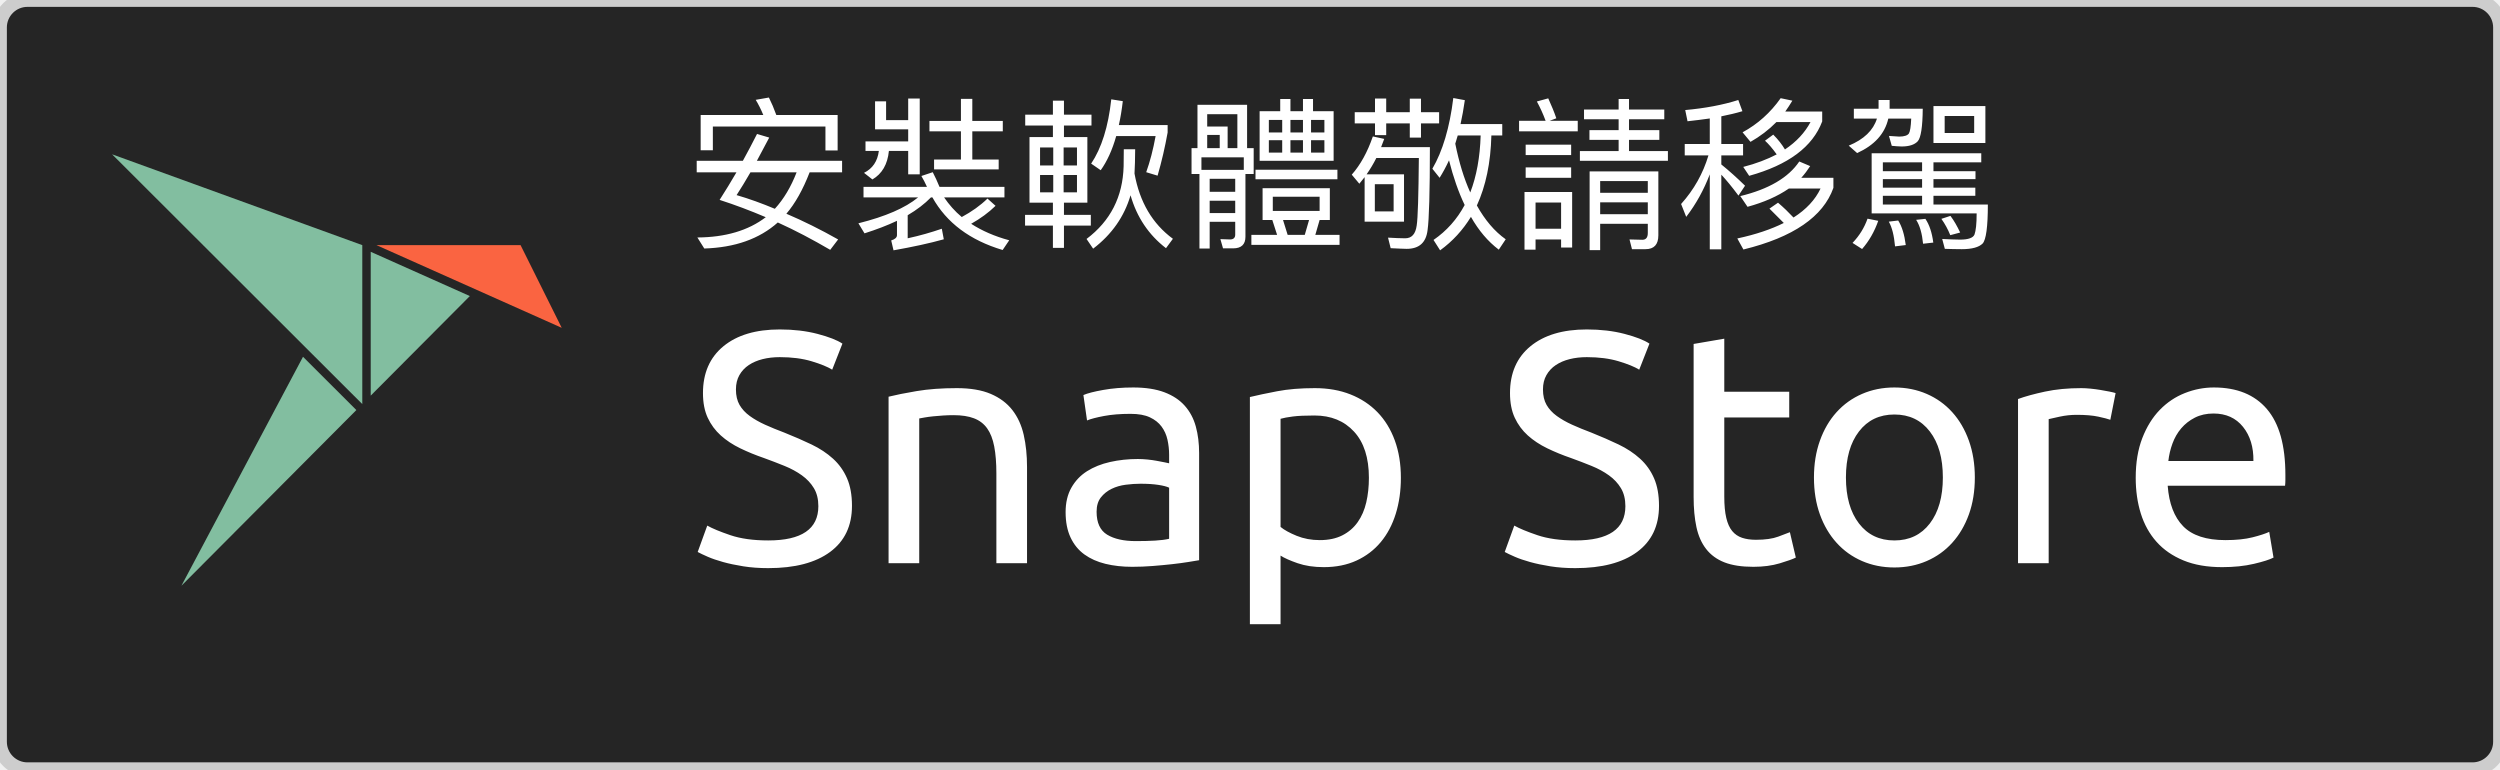
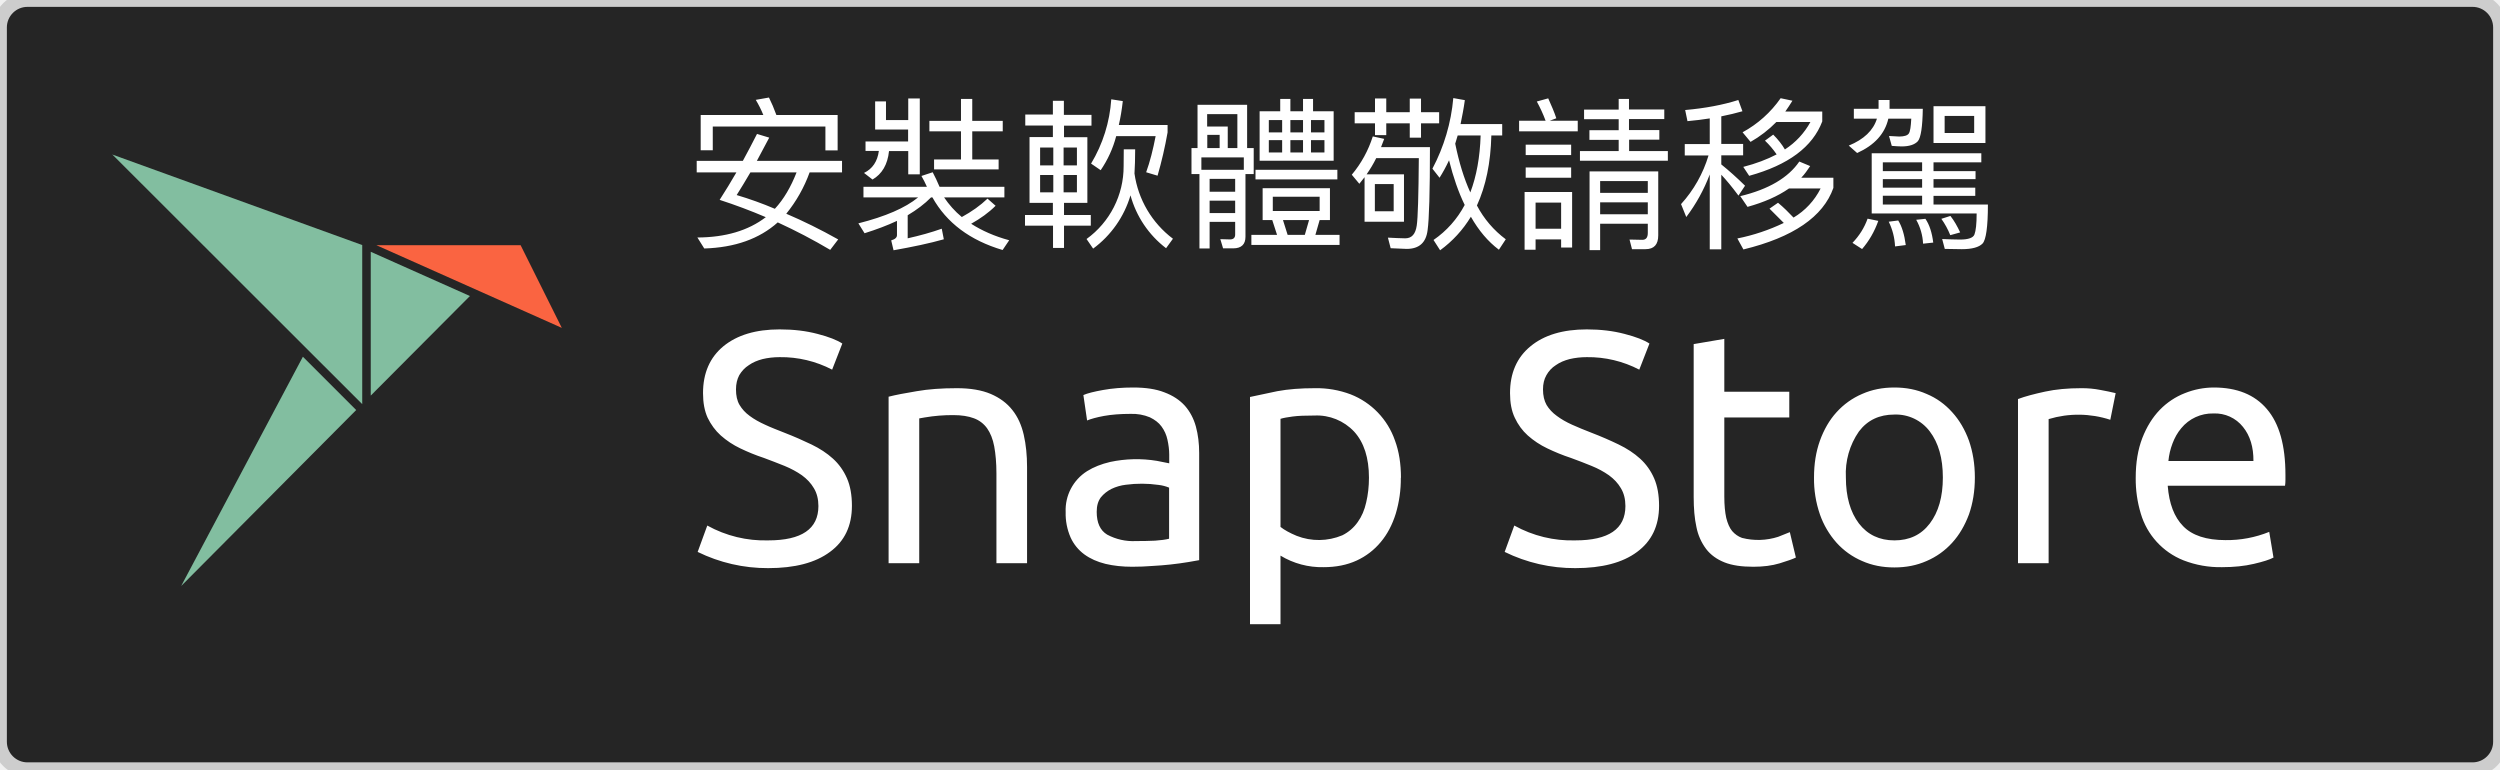
- <svg xmlns="http://www.w3.org/2000/svg" width="182px" height="56px" viewBox="0 0 182 56" version="1.1">
-   <g id="[TW]-snap-store-black-uneditable" stroke="none" stroke-width="1" fill="none" fill-rule="evenodd">
-     <rect id="Rectangle-path" stroke="#CDCDCD" fill="#252525" x="0" y="0" width="182" height="56" rx="2" />
-     <g id="logo" transform="translate(8, 11)" fill-rule="nonzero">
-       <path d="M18.988,17.802 L18.988,7.331 L26.205,10.553 L18.988,17.802 Z M5.208,31.641 L14.059,14.974 L17.942,18.852 L5.208,31.641 Z M0.16,0.233 L18.375,6.846 L18.375,18.417 L0.16,0.233 Z" id="body" fill="#82BEA0" />
-       <polygon id="head" fill="#FA6441" points="29.897 6.845 19.406 6.845 32.894 12.866" />
+ <svg xmlns="http://www.w3.org/2000/svg" width="182" height="56">
+   <g fill="none" fill-rule="evenodd">
+     <rect stroke="#CDCDCD" fill="#252525" width="182" height="56" rx="2" />
+     <g fill-rule="nonzero">
+       <path d="M26.99 28.8V18.33l7.22 3.22-7.22 7.25zM13.2 42.64l8.85-16.67 3.88 3.88-12.73 12.8zm-5.05-31.4l18.22 6.6v11.58L8.16 11.23z" fill="#82BEA0" />
+       <path fill="#FA6441" d="M37.9 17.85H27.4l13.5 6.02z" />
    </g>
-     <path d="M60.98,8.372 L60.98,10.952 L60.092,10.952 L60.092,9.212 L51.896,9.212 L51.896,10.94 L51.008,10.94 L51.008,8.372 L55.568,8.372 C55.4,7.964 55.22,7.604 55.016,7.268 L55.976,7.1 C56.168,7.484 56.348,7.904 56.516,8.372 L60.98,8.372 Z M50.72,11.708 L54.08,11.708 C54.44,11.048 54.788,10.4 55.112,9.752 L56,10.016 C55.688,10.616 55.388,11.18 55.1,11.708 L61.304,11.708 L61.304,12.548 L58.94,12.548 C58.448,13.82 57.884,14.816 57.248,15.56 C58.484,16.088 59.744,16.712 61.016,17.432 L60.44,18.188 C59.168,17.444 57.896,16.772 56.624,16.196 C55.28,17.396 53.504,18.02 51.272,18.092 L50.768,17.288 C52.808,17.276 54.476,16.784 55.748,15.812 C54.62,15.332 53.504,14.912 52.388,14.552 C52.82,13.88 53.228,13.208 53.612,12.548 L50.72,12.548 L50.72,11.708 Z M54.632,12.548 C54.272,13.172 53.936,13.724 53.624,14.204 C54.536,14.468 55.46,14.804 56.408,15.2 C57.056,14.492 57.584,13.604 57.992,12.548 L54.632,12.548 Z M62.864,13.604 L67.484,13.604 C67.352,13.316 67.22,13.052 67.076,12.812 L67.904,12.536 C68.072,12.86 68.24,13.22 68.396,13.604 L73.124,13.604 L73.124,14.372 L68.732,14.372 C69.092,14.9 69.512,15.38 70.016,15.8 C70.748,15.404 71.372,14.96 71.888,14.456 L72.476,14.984 C71.972,15.476 71.384,15.908 70.7,16.292 C71.48,16.796 72.404,17.204 73.472,17.492 L72.992,18.2 C70.616,17.492 68.912,16.22 67.88,14.372 L67.772,14.372 C67.316,14.84 66.752,15.272 66.08,15.668 L66.08,17.348 C66.968,17.156 67.796,16.916 68.564,16.652 L68.708,17.42 C67.688,17.708 66.464,17.972 65.048,18.224 L64.88,17.504 C65.156,17.42 65.3,17.288 65.3,17.12 L65.3,16.076 C64.592,16.412 63.8,16.712 62.936,16.988 L62.492,16.256 C64.46,15.764 65.9,15.14 66.836,14.372 L62.864,14.372 L62.864,13.604 Z M63.704,7.376 L64.508,7.376 L64.508,8.744 L66.116,8.744 L66.116,7.172 L66.956,7.172 L66.956,12.692 L66.116,12.692 L66.116,10.988 L64.712,10.988 C64.616,11.972 64.208,12.656 63.512,13.064 L62.9,12.584 C63.524,12.272 63.884,11.744 63.98,10.988 L63.008,10.988 L63.008,10.292 L66.116,10.292 L66.116,9.416 L63.704,9.416 L63.704,7.376 Z M67.664,8.804 L69.956,8.804 L69.956,7.196 L70.784,7.196 L70.784,8.804 L73.004,8.804 L73.004,9.56 L70.784,9.56 L70.784,11.612 L72.704,11.612 L72.704,12.332 L68,12.332 L68,11.612 L69.956,11.612 L69.956,9.56 L67.664,9.56 L67.664,8.804 Z M74.948,9.98 L76.652,9.98 L76.652,9.14 L74.636,9.14 L74.636,8.348 L76.652,8.348 L76.652,7.328 L77.456,7.328 L77.456,8.348 L79.46,8.348 L79.46,9.14 L77.456,9.14 L77.456,9.98 L79.16,9.98 L79.16,14.756 L77.456,14.756 L77.456,15.644 L79.412,15.644 L79.412,16.424 L77.456,16.424 L77.456,18.044 L76.652,18.044 L76.652,16.424 L74.624,16.424 L74.624,15.644 L76.652,15.644 L76.652,14.756 L74.948,14.756 L74.948,9.98 Z M78.404,14 L78.404,12.74 L77.432,12.74 L77.432,14 L78.404,14 Z M76.676,14 L76.676,12.74 L75.716,12.74 L75.716,14 L76.676,14 Z M75.716,12.044 L76.676,12.044 L76.676,10.736 L75.716,10.736 L75.716,12.044 Z M77.432,10.736 L77.432,12.044 L78.404,12.044 L78.404,10.736 L77.432,10.736 Z M81.26,9.908 C80.972,10.928 80.588,11.756 80.132,12.392 L79.436,11.912 C80.192,10.784 80.684,9.224 80.9,7.232 L81.74,7.364 C81.668,7.988 81.572,8.576 81.452,9.104 L85.004,9.104 L85.004,9.644 C84.812,10.712 84.572,11.756 84.272,12.788 L83.444,12.536 C83.72,11.768 83.948,10.892 84.128,9.908 L81.26,9.908 Z M82.64,10.868 C82.64,11.564 82.616,12.152 82.592,12.632 C82.964,14.708 83.9,16.292 85.388,17.384 L84.884,18.068 C83.624,17.096 82.76,15.812 82.304,14.216 C81.848,15.764 80.948,17.06 79.58,18.104 L79.1,17.396 C80.84,16.088 81.74,14.324 81.8,12.104 C81.8,11.576 81.812,11.168 81.812,10.868 L82.64,10.868 Z M91.7,8.096 L93.2,8.096 L93.2,7.208 L93.944,7.208 L93.944,8.096 L94.856,8.096 L94.856,7.208 L95.588,7.208 L95.588,8.096 L97.088,8.096 L97.088,11.708 L91.7,11.708 L91.7,8.096 Z M96.416,11.108 L96.416,10.208 L95.444,10.208 L95.444,11.108 L96.416,11.108 Z M94.856,11.108 L94.856,10.208 L93.944,10.208 L93.944,11.108 L94.856,11.108 Z M93.344,11.108 L93.344,10.208 L92.372,10.208 L92.372,11.108 L93.344,11.108 Z M92.372,9.644 L93.344,9.644 L93.344,8.732 L92.372,8.732 L92.372,9.644 Z M93.944,8.732 L93.944,9.644 L94.856,9.644 L94.856,8.732 L93.944,8.732 Z M95.444,8.732 L95.444,9.644 L96.416,9.644 L96.416,8.732 L95.444,8.732 Z M91.4,12.356 L97.364,12.356 L97.364,13.052 L91.4,13.052 L91.4,12.356 Z M91.916,13.7 L96.812,13.7 L96.812,16.016 L96.068,16.016 L95.756,17.096 L97.52,17.096 L97.52,17.828 L91.1,17.828 L91.1,17.096 L92.972,17.096 L92.624,16.016 L91.916,16.016 L91.916,13.7 Z M93.74,17.096 L94.988,17.096 L95.3,16.016 L93.404,16.016 L93.74,17.096 Z M96.068,15.356 L96.068,14.324 L92.66,14.324 L92.66,15.356 L96.068,15.356 Z M90.788,7.628 L90.788,10.784 L91.268,10.784 L91.268,12.668 L90.668,12.668 L90.668,17.24 C90.668,17.792 90.368,18.08 89.78,18.08 L89.036,18.08 L88.844,17.408 L89.552,17.432 C89.792,17.432 89.924,17.312 89.924,17.084 L89.924,16.148 L88.064,16.148 L88.064,18.092 L87.32,18.092 L87.32,12.668 L86.744,12.668 L86.744,10.784 L87.176,10.784 L87.176,7.628 L90.788,7.628 Z M87.884,10.784 L88.796,10.784 L88.796,9.824 L87.884,9.824 L87.884,10.784 Z M89.372,10.784 L90.08,10.784 L90.08,8.312 L87.884,8.312 L87.884,9.212 L89.372,9.212 L89.372,10.784 Z M90.548,12.368 L90.548,11.456 L87.464,11.456 L87.464,12.368 L90.548,12.368 Z M88.064,15.512 L89.924,15.512 L89.924,14.612 L88.064,14.612 L88.064,15.512 Z M88.064,13.964 L89.924,13.964 L89.924,13.016 L88.064,13.016 L88.064,13.964 Z M100.1,7.172 L100.916,7.172 L100.916,8.168 L102.632,8.168 L102.632,7.184 L103.448,7.184 L103.448,8.168 L104.768,8.168 L104.768,8.984 L103.448,8.984 L103.448,10.016 L102.632,10.016 L102.632,8.984 L100.916,8.984 L100.916,9.836 L100.1,9.836 L100.1,8.984 L98.624,8.984 L98.624,8.168 L100.1,8.168 L100.1,7.172 Z M99.344,12.896 C99.212,13.064 99.08,13.232 98.96,13.376 L98.408,12.716 C99.032,12.008 99.548,11.084 99.944,9.932 L100.772,10.112 C100.7,10.316 100.616,10.52 100.544,10.712 L104.096,10.712 C104.096,13.976 104.036,15.98 103.928,16.748 C103.82,17.66 103.316,18.116 102.404,18.116 C102.176,18.116 101.792,18.092 101.24,18.068 L101.048,17.3 C101.528,17.324 101.936,17.348 102.296,17.348 C102.776,17.348 103.052,17.036 103.136,16.412 C103.22,15.884 103.268,14.24 103.292,11.504 L100.196,11.504 C99.98,11.936 99.74,12.332 99.488,12.692 L102.212,12.692 L102.212,16.136 L99.344,16.136 L99.344,12.896 Z M101.456,15.392 L101.456,13.412 L100.088,13.412 L100.088,15.392 L101.456,15.392 Z M105.8,7.136 L106.64,7.292 C106.556,7.904 106.448,8.48 106.328,9.032 L109.364,9.032 L109.364,9.86 L108.572,9.86 C108.524,11.852 108.164,13.544 107.516,14.96 C108.104,16.016 108.8,16.844 109.616,17.42 L109.112,18.176 C108.32,17.576 107.648,16.784 107.084,15.788 C106.496,16.748 105.752,17.564 104.84,18.224 L104.36,17.468 C105.32,16.808 106.076,15.956 106.628,14.924 C106.172,13.976 105.8,12.896 105.488,11.672 C105.272,12.14 105.044,12.56 104.804,12.944 L104.276,12.284 C105.02,11.012 105.536,9.296 105.8,7.136 Z M107.792,9.86 L106.124,9.86 C106.064,10.064 106.004,10.268 105.944,10.46 C106.22,11.828 106.58,13.004 107.036,14.012 C107.492,12.824 107.744,11.444 107.792,9.86 Z M111.788,17.432 L111.788,18.176 L110.984,18.176 L110.984,13.976 L114.452,13.976 L114.452,18.02 L113.648,18.02 L113.648,17.432 L111.788,17.432 Z M113.648,16.652 L113.648,14.744 L111.788,14.744 L111.788,16.652 L113.648,16.652 Z M110.588,8.792 L112.52,8.792 C112.34,8.3 112.124,7.832 111.884,7.388 L112.712,7.16 C112.952,7.688 113.156,8.18 113.3,8.612 L112.82,8.792 L114.86,8.792 L114.86,9.56 L110.588,9.56 L110.588,8.792 Z M111.068,10.532 L114.38,10.532 L114.38,11.288 L111.068,11.288 L111.068,10.532 Z M111.068,12.188 L114.38,12.188 L114.38,12.944 L111.068,12.944 L111.068,12.188 Z M115.316,7.976 L117.836,7.976 L117.836,7.208 L118.592,7.208 L118.592,7.976 L121.16,7.976 L121.16,8.684 L118.592,8.684 L118.592,9.476 L120.8,9.476 L120.8,10.184 L118.592,10.184 L118.592,11 L121.424,11 L121.424,11.708 L115.016,11.708 L115.016,11 L117.836,11 L117.836,10.184 L115.712,10.184 L115.712,9.476 L117.836,9.476 L117.836,8.684 L115.316,8.684 L115.316,7.976 Z M119.792,18.14 L118.808,18.14 L118.628,17.432 L119.564,17.456 C119.828,17.456 119.96,17.288 119.96,16.964 L119.96,16.292 L116.492,16.292 L116.492,18.212 L115.724,18.212 L115.724,12.476 L120.728,12.476 L120.728,17.132 C120.728,17.804 120.416,18.14 119.792,18.14 Z M116.492,15.596 L119.96,15.596 L119.96,14.732 L116.492,14.732 L116.492,15.596 Z M116.492,14.036 L119.96,14.036 L119.96,13.184 L116.492,13.184 L116.492,14.036 Z M122.852,8.828 L122.684,8.012 C124.136,7.88 125.42,7.64 126.548,7.28 L126.848,8.096 C126.368,8.24 125.852,8.36 125.312,8.468 L125.312,10.484 L126.896,10.484 L126.896,11.312 L125.312,11.312 L125.312,11.972 C125.876,12.428 126.452,12.944 127.04,13.52 L126.56,14.24 C126.08,13.592 125.66,13.088 125.312,12.716 L125.312,18.152 L124.472,18.152 L124.472,12.692 C124.04,13.82 123.476,14.852 122.756,15.788 L122.384,14.852 C123.32,13.808 123.98,12.632 124.376,11.312 L122.648,11.312 L122.648,10.484 L124.472,10.484 L124.472,8.624 C123.956,8.696 123.416,8.768 122.852,8.828 Z M130.988,11.756 L131.78,12.092 C131.588,12.392 131.372,12.68 131.132,12.944 L133.472,12.944 L133.472,13.676 C132.728,15.776 130.544,17.276 126.92,18.164 L126.476,17.36 C127.82,17.072 128.948,16.688 129.86,16.232 L128.816,15.188 L129.44,14.756 C129.836,15.092 130.208,15.452 130.568,15.836 C131.492,15.248 132.152,14.54 132.536,13.724 L130.232,13.724 C129.416,14.288 128.408,14.732 127.22,15.056 L126.692,14.276 C128.768,13.772 130.196,12.932 130.988,11.756 Z M130.484,7.328 C130.316,7.604 130.148,7.868 129.968,8.12 L132.656,8.12 L132.656,8.84 C131.96,10.688 130.196,12.008 127.34,12.8 L126.908,12.152 C127.844,11.912 128.648,11.6 129.344,11.24 C129.02,10.784 128.732,10.46 128.492,10.244 L129.092,9.8 C129.452,10.16 129.728,10.52 129.944,10.88 C130.772,10.328 131.396,9.656 131.804,8.888 L129.32,8.888 C128.768,9.452 128.132,9.932 127.436,10.328 L126.86,9.632 C127.964,9.032 128.888,8.204 129.632,7.148 L130.484,7.328 Z M140.756,7.724 L144.536,7.724 L144.536,10.412 L140.756,10.412 L140.756,7.724 Z M143.72,9.68 L143.72,8.444 L141.572,8.444 L141.572,9.68 L143.72,9.68 Z M136.76,7.28 L137.564,7.28 L137.564,7.916 L139.976,7.916 C139.964,9.224 139.844,10.016 139.616,10.28 C139.388,10.532 138.992,10.664 138.44,10.664 C138.236,10.664 137.996,10.64 137.72,10.616 L137.516,9.896 C137.816,9.92 138.068,9.932 138.26,9.944 C138.632,9.944 138.872,9.86 138.968,9.716 C139.052,9.584 139.112,9.224 139.136,8.636 L137.468,8.636 C137.216,9.74 136.46,10.568 135.2,11.144 L134.588,10.604 C135.692,10.148 136.376,9.488 136.64,8.636 L134.96,8.636 L134.96,7.916 L136.76,7.916 L136.76,7.28 Z M137.072,13.04 L137.072,13.664 L139.928,13.664 L139.928,13.04 L137.072,13.04 Z M137.072,14.252 L137.072,14.888 L139.928,14.888 L139.928,14.252 L137.072,14.252 Z M140.756,14.888 L144.716,14.888 C144.716,16.52 144.584,17.468 144.332,17.732 C144.068,17.996 143.564,18.14 142.82,18.14 C142.424,18.14 142.016,18.128 141.584,18.116 L141.392,17.396 C141.86,17.42 142.292,17.444 142.7,17.444 C143.3,17.444 143.648,17.312 143.744,17.072 C143.84,16.808 143.9,16.304 143.9,15.536 L136.256,15.536 L136.256,11.156 L144.236,11.156 L144.236,11.816 L140.756,11.816 L140.756,12.464 L143.816,12.464 L143.816,13.04 L140.756,13.04 L140.756,13.664 L143.804,13.664 L143.804,14.252 L140.756,14.252 L140.756,14.888 Z M139.928,11.816 L137.072,11.816 L137.072,12.464 L139.928,12.464 L139.928,11.816 Z M135.956,15.92 L136.736,16.076 C136.46,16.868 136.064,17.552 135.56,18.128 L134.864,17.684 C135.368,17.156 135.728,16.568 135.956,15.92 Z M138.188,16.052 C138.464,16.484 138.644,17.084 138.74,17.84 L137.96,17.936 C137.888,17.156 137.744,16.556 137.504,16.136 L138.188,16.052 Z M140.168,15.932 C140.456,16.352 140.648,16.928 140.744,17.66 L140,17.744 C139.928,17 139.76,16.412 139.496,16.004 L140.168,15.932 Z M141.992,15.716 C142.256,16.064 142.484,16.472 142.7,16.928 L141.98,17.12 C141.812,16.7 141.596,16.304 141.332,15.932 L141.992,15.716 Z" id="Get-it-from-the" fill="#FFFFFF" />
-     <path d="M55.928,39.344 C58.36,39.344 59.576,38.512 59.576,36.848 C59.576,36.336 59.468,35.9 59.252,35.54 C59.036,35.18 58.744,34.868 58.376,34.604 C58.008,34.34 57.588,34.112 57.116,33.92 C56.644,33.728 56.144,33.536 55.616,33.344 C55.008,33.136 54.432,32.9 53.888,32.636 C53.344,32.372 52.872,32.06 52.472,31.7 C52.072,31.34 51.756,30.912 51.524,30.416 C51.292,29.92 51.176,29.32 51.176,28.616 C51.176,27.16 51.672,26.024 52.664,25.208 C53.656,24.392 55.024,23.984 56.768,23.984 C57.776,23.984 58.692,24.092 59.516,24.308 C60.34,24.524 60.944,24.76 61.328,25.016 L60.584,26.912 C60.248,26.704 59.748,26.5 59.084,26.3 C58.42,26.1 57.648,26 56.768,26 C56.32,26 55.904,26.048 55.52,26.144 C55.136,26.24 54.8,26.384 54.512,26.576 C54.224,26.768 53.996,27.012 53.828,27.308 C53.66,27.604 53.576,27.952 53.576,28.352 C53.576,28.8 53.664,29.176 53.84,29.48 C54.016,29.784 54.264,30.052 54.584,30.284 C54.904,30.516 55.276,30.728 55.7,30.92 C56.124,31.112 56.592,31.304 57.104,31.496 C57.824,31.784 58.484,32.072 59.084,32.36 C59.684,32.648 60.204,32.992 60.644,33.392 C61.084,33.792 61.424,34.268 61.664,34.82 C61.904,35.372 62.024,36.04 62.024,36.824 C62.024,38.28 61.492,39.4 60.428,40.184 C59.364,40.968 57.864,41.36 55.928,41.36 C55.272,41.36 54.668,41.316 54.116,41.228 C53.564,41.14 53.072,41.036 52.64,40.916 C52.208,40.796 51.836,40.668 51.524,40.532 C51.212,40.396 50.968,40.28 50.792,40.184 L51.488,38.264 C51.856,38.472 52.416,38.704 53.168,38.96 C53.92,39.216 54.84,39.344 55.928,39.344 Z M64.688,28.88 C65.2,28.752 65.88,28.616 66.728,28.472 C67.576,28.328 68.552,28.256 69.656,28.256 C70.648,28.256 71.472,28.396 72.128,28.676 C72.784,28.956 73.308,29.348 73.7,29.852 C74.092,30.356 74.368,30.96 74.528,31.664 C74.688,32.368 74.768,33.144 74.768,33.992 L74.768,41 L72.536,41 L72.536,34.472 C72.536,33.704 72.484,33.048 72.38,32.504 C72.276,31.96 72.104,31.52 71.864,31.184 C71.624,30.848 71.304,30.604 70.904,30.452 C70.504,30.3 70.008,30.224 69.416,30.224 C69.176,30.224 68.928,30.232 68.672,30.248 C68.416,30.264 68.172,30.284 67.94,30.308 C67.708,30.332 67.5,30.36 67.316,30.392 C67.132,30.424 67,30.448 66.92,30.464 L66.92,41 L64.688,41 L64.688,28.88 Z M82.688,39.392 C83.216,39.392 83.684,39.38 84.092,39.356 C84.5,39.332 84.84,39.288 85.112,39.224 L85.112,35.504 C84.952,35.424 84.692,35.356 84.332,35.3 C83.972,35.244 83.536,35.216 83.024,35.216 C82.688,35.216 82.332,35.24 81.956,35.288 C81.58,35.336 81.236,35.436 80.924,35.588 C80.612,35.74 80.352,35.948 80.144,36.212 C79.936,36.476 79.832,36.824 79.832,37.256 C79.832,38.056 80.088,38.612 80.6,38.924 C81.112,39.236 81.808,39.392 82.688,39.392 Z M82.496,28.208 C83.392,28.208 84.148,28.324 84.764,28.556 C85.38,28.788 85.876,29.116 86.252,29.54 C86.628,29.964 86.896,30.468 87.056,31.052 C87.216,31.636 87.296,32.28 87.296,32.984 L87.296,40.784 C87.104,40.816 86.836,40.86 86.492,40.916 C86.148,40.972 85.76,41.024 85.328,41.072 C84.896,41.12 84.428,41.164 83.924,41.204 C83.42,41.244 82.92,41.264 82.424,41.264 C81.72,41.264 81.072,41.192 80.48,41.048 C79.888,40.904 79.376,40.676 78.944,40.364 C78.512,40.052 78.176,39.64 77.936,39.128 C77.696,38.616 77.576,38 77.576,37.28 C77.576,36.592 77.716,36 77.996,35.504 C78.276,35.008 78.656,34.608 79.136,34.304 C79.616,34 80.176,33.776 80.816,33.632 C81.456,33.488 82.128,33.416 82.832,33.416 C83.056,33.416 83.288,33.428 83.528,33.452 C83.768,33.476 83.996,33.508 84.212,33.548 C84.428,33.588 84.616,33.624 84.776,33.656 C84.936,33.688 85.048,33.712 85.112,33.728 L85.112,33.104 C85.112,32.736 85.072,32.372 84.992,32.012 C84.912,31.652 84.768,31.332 84.56,31.052 C84.352,30.772 84.068,30.548 83.708,30.38 C83.348,30.212 82.88,30.128 82.304,30.128 C81.568,30.128 80.924,30.18 80.372,30.284 C79.82,30.388 79.408,30.496 79.136,30.608 L78.872,28.76 C79.16,28.632 79.64,28.508 80.312,28.388 C80.984,28.268 81.712,28.208 82.496,28.208 Z M99.656,34.784 C99.656,33.328 99.296,32.208 98.576,31.424 C97.856,30.64 96.896,30.248 95.696,30.248 C95.024,30.248 94.5,30.272 94.124,30.32 C93.748,30.368 93.448,30.424 93.224,30.488 L93.224,38.36 C93.496,38.584 93.888,38.8 94.4,39.008 C94.912,39.216 95.472,39.32 96.08,39.32 C96.72,39.32 97.268,39.204 97.724,38.972 C98.18,38.74 98.552,38.42 98.84,38.012 C99.128,37.604 99.336,37.124 99.464,36.572 C99.592,36.02 99.656,35.424 99.656,34.784 Z M101.984,34.784 C101.984,35.728 101.86,36.6 101.612,37.4 C101.364,38.2 101,38.888 100.52,39.464 C100.04,40.04 99.452,40.488 98.756,40.808 C98.06,41.128 97.264,41.288 96.368,41.288 C95.648,41.288 95.012,41.192 94.46,41 C93.908,40.808 93.496,40.624 93.224,40.448 L93.224,45.44 L90.992,45.44 L90.992,28.904 C91.52,28.776 92.18,28.636 92.972,28.484 C93.764,28.332 94.68,28.256 95.72,28.256 C96.68,28.256 97.544,28.408 98.312,28.712 C99.08,29.016 99.736,29.448 100.28,30.008 C100.824,30.568 101.244,31.252 101.54,32.06 C101.836,32.868 101.984,33.776 101.984,34.784 Z M114.68,39.344 C117.112,39.344 118.328,38.512 118.328,36.848 C118.328,36.336 118.22,35.9 118.004,35.54 C117.788,35.18 117.496,34.868 117.128,34.604 C116.76,34.34 116.34,34.112 115.868,33.92 C115.396,33.728 114.896,33.536 114.368,33.344 C113.76,33.136 113.184,32.9 112.64,32.636 C112.096,32.372 111.624,32.06 111.224,31.7 C110.824,31.34 110.508,30.912 110.276,30.416 C110.044,29.92 109.928,29.32 109.928,28.616 C109.928,27.16 110.424,26.024 111.416,25.208 C112.408,24.392 113.776,23.984 115.52,23.984 C116.528,23.984 117.444,24.092 118.268,24.308 C119.092,24.524 119.696,24.76 120.08,25.016 L119.336,26.912 C119,26.704 118.5,26.5 117.836,26.3 C117.172,26.1 116.4,26 115.52,26 C115.072,26 114.656,26.048 114.272,26.144 C113.888,26.24 113.552,26.384 113.264,26.576 C112.976,26.768 112.748,27.012 112.58,27.308 C112.412,27.604 112.328,27.952 112.328,28.352 C112.328,28.8 112.416,29.176 112.592,29.48 C112.768,29.784 113.016,30.052 113.336,30.284 C113.656,30.516 114.028,30.728 114.452,30.92 C114.876,31.112 115.344,31.304 115.856,31.496 C116.576,31.784 117.236,32.072 117.836,32.36 C118.436,32.648 118.956,32.992 119.396,33.392 C119.836,33.792 120.176,34.268 120.416,34.82 C120.656,35.372 120.776,36.04 120.776,36.824 C120.776,38.28 120.244,39.4 119.18,40.184 C118.116,40.968 116.616,41.36 114.68,41.36 C114.024,41.36 113.42,41.316 112.868,41.228 C112.316,41.14 111.824,41.036 111.392,40.916 C110.96,40.796 110.588,40.668 110.276,40.532 C109.964,40.396 109.72,40.28 109.544,40.184 L110.24,38.264 C110.608,38.472 111.168,38.704 111.92,38.96 C112.672,39.216 113.592,39.344 114.68,39.344 Z M125.528,28.52 L130.256,28.52 L130.256,30.392 L125.528,30.392 L125.528,36.152 C125.528,36.776 125.576,37.292 125.672,37.7 C125.768,38.108 125.912,38.428 126.104,38.66 C126.296,38.892 126.536,39.056 126.824,39.152 C127.112,39.248 127.448,39.296 127.832,39.296 C128.504,39.296 129.044,39.22 129.452,39.068 C129.86,38.916 130.144,38.808 130.304,38.744 L130.736,40.592 C130.512,40.704 130.12,40.844 129.56,41.012 C129,41.18 128.36,41.264 127.64,41.264 C126.792,41.264 126.092,41.156 125.54,40.94 C124.988,40.724 124.544,40.4 124.208,39.968 C123.872,39.536 123.636,39.004 123.5,38.372 C123.364,37.74 123.296,37.008 123.296,36.176 L123.296,25.04 L125.528,24.656 L125.528,28.52 Z M143.768,34.76 C143.768,35.752 143.624,36.648 143.336,37.448 C143.048,38.248 142.644,38.936 142.124,39.512 C141.604,40.088 140.984,40.532 140.264,40.844 C139.544,41.156 138.76,41.312 137.912,41.312 C137.064,41.312 136.28,41.156 135.56,40.844 C134.84,40.532 134.22,40.088 133.7,39.512 C133.18,38.936 132.776,38.248 132.488,37.448 C132.2,36.648 132.056,35.752 132.056,34.76 C132.056,33.784 132.2,32.892 132.488,32.084 C132.776,31.276 133.18,30.584 133.7,30.008 C134.22,29.432 134.84,28.988 135.56,28.676 C136.28,28.364 137.064,28.208 137.912,28.208 C138.76,28.208 139.544,28.364 140.264,28.676 C140.984,28.988 141.604,29.432 142.124,30.008 C142.644,30.584 143.048,31.276 143.336,32.084 C143.624,32.892 143.768,33.784 143.768,34.76 Z M141.44,34.76 C141.44,33.352 141.124,32.236 140.492,31.412 C139.86,30.588 139,30.176 137.912,30.176 C136.824,30.176 135.964,30.588 135.332,31.412 C134.7,32.236 134.384,33.352 134.384,34.76 C134.384,36.168 134.7,37.284 135.332,38.108 C135.964,38.932 136.824,39.344 137.912,39.344 C139,39.344 139.86,38.932 140.492,38.108 C141.124,37.284 141.44,36.168 141.44,34.76 Z M151.52,28.256 C151.712,28.256 151.932,28.268 152.18,28.292 C152.428,28.316 152.672,28.348 152.912,28.388 C153.152,28.428 153.372,28.468 153.572,28.508 C153.772,28.548 153.92,28.584 154.016,28.616 L153.632,30.56 C153.456,30.496 153.164,30.42 152.756,30.332 C152.348,30.244 151.824,30.2 151.184,30.2 C150.768,30.2 150.356,30.244 149.948,30.332 C149.54,30.42 149.272,30.48 149.144,30.512 L149.144,41 L146.912,41 L146.912,29.048 C147.44,28.856 148.096,28.676 148.88,28.508 C149.664,28.34 150.544,28.256 151.52,28.256 Z M155.48,34.784 C155.48,33.68 155.64,32.716 155.96,31.892 C156.28,31.068 156.704,30.384 157.232,29.84 C157.76,29.296 158.368,28.888 159.056,28.616 C159.744,28.344 160.448,28.208 161.168,28.208 C162.848,28.208 164.136,28.732 165.032,29.78 C165.928,30.828 166.376,32.424 166.376,34.568 L166.376,34.94 C166.376,35.092 166.368,35.232 166.352,35.36 L157.808,35.36 C157.904,36.656 158.28,37.64 158.936,38.312 C159.592,38.984 160.616,39.32 162.008,39.32 C162.792,39.32 163.452,39.252 163.988,39.116 C164.524,38.98 164.928,38.848 165.2,38.72 L165.512,40.592 C165.24,40.736 164.764,40.888 164.084,41.048 C163.404,41.208 162.632,41.288 161.768,41.288 C160.68,41.288 159.74,41.124 158.948,40.796 C158.156,40.468 157.504,40.016 156.992,39.44 C156.48,38.864 156.1,38.18 155.852,37.388 C155.604,36.596 155.48,35.728 155.48,34.784 Z M164.048,33.56 C164.064,32.552 163.812,31.724 163.292,31.076 C162.772,30.428 162.056,30.104 161.144,30.104 C160.632,30.104 160.18,30.204 159.788,30.404 C159.396,30.604 159.064,30.864 158.792,31.184 C158.52,31.504 158.308,31.872 158.156,32.288 C158.004,32.704 157.904,33.128 157.856,33.56 L164.048,33.56 Z" id="Snap-Store" fill="#FFFFFF" />
+     <path d="M60.98 8.37v2.58h-.89V9.21h-8.2v1.73h-.88V8.37h4.56a7.9 7.9 0 00-.55-1.1l.96-.17c.19.38.37.8.54 1.27h4.46zm-10.26 3.34h3.36c.36-.66.7-1.31 1.03-1.96l.89.27-.9 1.69h6.2v.84h-2.36a10.36 10.36 0 01-1.7 3.01c1.24.53 2.5 1.15 3.78 1.87l-.58.76a41.5 41.5 0 00-3.82-2c-1.34 1.2-3.12 1.83-5.35 1.9l-.5-.8c2.04-.01 3.7-.5 4.98-1.48a39.7 39.7 0 00-3.36-1.26c.43-.67.84-1.34 1.22-2h-2.89v-.84zm3.91.84c-.36.62-.7 1.17-1 1.65a26 26 0 012.78 1c.65-.7 1.17-1.6 1.58-2.65h-3.36zm8.23 1.05h4.62a8.1 8.1 0 00-.4-.79l.82-.27c.17.32.34.68.5 1.06h4.72v.77h-4.39c.36.53.78 1.01 1.29 1.43.73-.4 1.35-.84 1.87-1.34l.59.52c-.5.5-1.1.93-1.78 1.31.78.5 1.7.91 2.77 1.2l-.48.71c-2.37-.7-4.08-1.98-5.11-3.83h-.1c-.46.47-1.03.9-1.7 1.3v1.68c.89-.2 1.72-.43 2.48-.7l.15.77c-1.02.29-2.25.55-3.66.8l-.17-.72c.28-.08.42-.21.42-.38v-1.04c-.7.33-1.5.63-2.36.9l-.45-.72c1.97-.5 3.41-1.12 4.35-1.89h-3.98v-.77zm.84-6.22h.8v1.36h1.62V7.17h.84v5.52h-.84V11h-1.4c-.1.98-.51 1.67-1.2 2.07l-.62-.48c.62-.3.98-.84 1.08-1.6h-.97v-.69h3.1v-.87h-2.4V7.38zm3.96 1.42h2.3V7.2h.82v1.6H73v.76h-2.22v2.05h1.92v.72H68v-.72h1.96V9.56h-2.3V8.8zm7.29 1.18h1.7v-.84h-2.01v-.8h2.01V7.34h.8v1.02h2.01v.79h-2v.84h1.7v4.78h-1.7v.88h1.95v.78h-1.95v1.62h-.8v-1.62h-2.04v-.78h2.03v-.88h-1.7V9.98zM78.4 14v-1.26h-.97V14h.97zm-1.72 0v-1.26h-.96V14h.96zm-.96-1.96h.96v-1.3h-.96v1.3zm1.71-1.3v1.3h.97v-1.3h-.97zm3.83-.83a7.97 7.97 0 01-1.13 2.48l-.7-.48a10.4 10.4 0 001.47-4.68l.84.13c-.07.63-.17 1.22-.29 1.74H85v.54c-.19 1.07-.43 2.12-.73 3.15l-.83-.25c.28-.77.5-1.65.69-2.63h-2.87zm1.38.96c0 .7-.02 1.28-.05 1.76a7.2 7.2 0 002.8 4.75l-.5.69a7.25 7.25 0 01-2.59-3.85 7.44 7.44 0 01-2.72 3.88l-.48-.7a6.51 6.51 0 002.7-5.3l.01-1.23h.83zM91.7 8.1h1.5v-.9h.74v.9h.92v-.9h.73v.9h1.5v3.6H91.7V8.1zm4.72 3v-.9h-.98v.9h.98zm-1.56 0v-.9h-.92v.9h.92zm-1.52 0v-.9h-.97v.9h.97zm-.97-1.46h.97v-.9h-.97v.9zm1.57-.9v.9h.92v-.9h-.92zm1.5 0v.9h.98v-.9h-.98zm-4.04 3.62h5.96v.7H91.4v-.7zm.52 1.34h4.9v2.32h-.75l-.31 1.08h1.76v.73H91.1v-.73h1.87l-.35-1.08h-.7V13.7zm1.82 3.4h1.25l.31-1.08h-1.9l.34 1.08zm2.33-1.74v-1.04h-3.41v1.04h3.4zm-5.28-7.73v3.15h.48v1.89h-.6v4.57c0 .55-.3.84-.89.84h-.74l-.2-.67.71.02c.24 0 .37-.12.37-.35v-.93h-1.86v1.94h-.74v-5.42h-.58v-1.89h.44V7.63h3.6zm-2.9 3.15h.9v-.96h-.9v.96zm1.48 0h.71V8.31h-2.2v.9h1.5v1.57zm1.18 1.59v-.91h-3.09v.9h3.09zm-2.49 3.14h1.86v-.9h-1.86v.9zm0-1.55h1.86v-.94h-1.86v.94zm12.04-6.79h.82v1h1.71v-.99h.82v.99h1.32v.81h-1.32v1.04h-.82V8.98h-1.71v.86h-.82v-.86h-1.48v-.81h1.48v-1zm-.76 5.73l-.38.48-.55-.66a8.18 8.18 0 001.53-2.79l.83.18-.23.6h3.56c0 3.27-.06 5.27-.17 6.04-.11.91-.61 1.37-1.53 1.37l-1.16-.05-.2-.77c.49.02.9.05 1.26.05.48 0 .75-.31.84-.94.08-.53.13-2.17.15-4.9h-3.1c-.21.43-.45.82-.7 1.18h2.72v3.45h-2.87V12.9zm2.12 2.5V13.4h-1.37v1.98h1.37zm4.34-8.26l.84.15c-.08.61-.2 1.19-.31 1.74h3.03v.83h-.79c-.05 2-.4 3.68-1.05 5.1a7.26 7.26 0 002.1 2.46l-.5.76c-.8-.6-1.47-1.4-2.04-2.4a8.36 8.36 0 01-2.24 2.44l-.48-.75a7.12 7.12 0 002.27-2.55c-.46-.94-.83-2.02-1.14-3.25-.22.47-.45.89-.69 1.27l-.52-.66a13.49 13.49 0 001.52-5.14zm2 2.72h-1.68l-.18.6c.28 1.37.64 2.54 1.1 3.55.45-1.19.7-2.57.75-4.15zm3.99 7.57v.75h-.8v-4.2h3.46v4.04h-.8v-.59h-1.86zm1.86-.78v-1.9h-1.86v1.9h1.86zm-3.06-7.86h1.93c-.18-.49-.4-.96-.64-1.4l.83-.23c.24.53.45 1.02.59 1.45l-.48.18h2.04v.77h-4.27v-.77zm.48 1.74h3.31v.76h-3.31v-.76zm0 1.66h3.31v.75h-3.31v-.75zm4.25-4.21h2.52V7.2h.75v.77h2.57v.7h-2.57v.8h2.21v.7h-2.2V11h2.82v.7h-6.4V11h2.82v-.82h-2.13v-.7h2.13v-.8h-2.52v-.7zm4.47 10.16h-.98l-.18-.7.93.02c.27 0 .4-.17.4-.5v-.67h-3.47v1.92h-.77v-5.73h5v4.65c0 .67-.3 1.01-.93 1.01zm-3.3-2.54h3.47v-.87h-3.47v.87zm0-1.56h3.47v-.86h-3.47v.86zm6.36-5.21l-.17-.82c1.46-.13 2.74-.37 3.87-.73l.3.82c-.48.14-1 .26-1.54.37v2.01h1.59v.83h-1.59v.66c.57.46 1.14.97 1.73 1.55l-.48.72c-.48-.65-.9-1.15-1.25-1.52v5.43h-.84V12.7c-.43 1.13-1 2.16-1.71 3.1l-.38-.94a9.19 9.19 0 002-3.54h-1.73v-.83h1.82V8.62c-.51.08-1.05.15-1.62.2zm8.14 2.93l.79.33c-.2.3-.4.59-.65.85h2.34v.74c-.74 2.1-2.93 3.6-6.55 4.48l-.44-.8a14.3 14.3 0 003.38-1.13l-1.04-1.04.62-.43c.4.33.77.7 1.13 1.08a5.14 5.14 0 001.97-2.12h-2.3c-.82.57-1.83 1.01-3.02 1.34l-.53-.78c2.08-.5 3.5-1.35 4.3-2.52zm-.5-4.43c-.17.27-.34.54-.52.79h2.69v.72c-.7 1.85-2.46 3.17-5.32 3.96l-.43-.65c.93-.24 1.74-.55 2.43-.91a6.12 6.12 0 00-.85-1l.6-.44c.36.36.64.72.85 1.08a5.53 5.53 0 001.86-2h-2.48a8.53 8.53 0 01-1.88 1.45l-.58-.7a8.07 8.07 0 002.77-2.48l.85.18zm10.27.4h3.78v2.68h-3.78V7.72zm2.96 1.95V8.44h-2.15v1.24h2.15zm-6.96-2.4h.8v.64h2.42c-.02 1.3-.14 2.1-.36 2.36-.23.25-.63.38-1.18.38-.2 0-.44-.02-.72-.04l-.2-.72.74.04c.37 0 .61-.08.7-.22.1-.14.15-.5.18-1.08h-1.67c-.25 1.1-1.01 1.93-2.27 2.5l-.61-.54c1.1-.45 1.79-1.11 2.05-1.96h-1.68v-.72h1.8v-.64zm.31 5.76v.62h2.86v-.62h-2.86zm0 1.21v.64h2.86v-.64h-2.86zm3.69.64h3.96c0 1.63-.14 2.58-.39 2.84-.26.27-.77.41-1.51.41l-1.24-.02-.19-.72c.47.02.9.04 1.31.04.6 0 .95-.13 1.04-.37.1-.26.16-.77.16-1.53h-7.64v-4.38h7.98v.66h-3.48v.64h3.06v.58h-3.06v.62h3.04v.6h-3.04v.63zm-.83-3.07h-2.86v.64h2.86v-.64zm-3.97 4.1l.78.16c-.28.79-.68 1.47-1.18 2.05l-.7-.45c.5-.52.87-1.11 1.1-1.76zm2.23.13c.27.43.45 1.03.55 1.79l-.78.1a4.55 4.55 0 00-.46-1.8l.69-.09zm1.98-.12c.29.42.48 1 .57 1.73l-.74.08a3.94 3.94 0 00-.5-1.74l.67-.07zm1.82-.21c.27.34.5.75.71 1.2l-.72.2a5.71 5.71 0 00-.65-1.19l.66-.21zM55.93 39.34c2.43 0 3.65-.83 3.65-2.5 0-.5-.11-.94-.33-1.3-.21-.36-.5-.67-.87-.94-.37-.26-.8-.49-1.26-.68-.48-.2-.98-.38-1.5-.58-.61-.2-1.19-.44-1.73-.7a6.05 6.05 0 01-1.42-.94c-.4-.36-.71-.79-.95-1.28-.23-.5-.34-1.1-.34-1.8 0-1.46.5-2.6 1.48-3.41 1-.82 2.36-1.23 4.1-1.23 1.02 0 1.93.11 2.76.33.82.21 1.42.45 1.8.7l-.74 1.9a8.05 8.05 0 00-3.82-.91c-.44 0-.86.05-1.24.14-.38.1-.72.24-1 .44-.3.19-.52.43-.7.73-.16.3-.24.64-.24 1.04 0 .45.08.83.26 1.13.18.3.42.57.74.8.32.24.7.45 1.12.64.42.2.9.38 1.4.58.72.28 1.38.57 1.98.86.6.29 1.12.63 1.56 1.03.44.4.78.88 1.02 1.43.24.55.36 1.22.36 2 0 1.46-.53 2.58-1.6 3.36-1.06.79-2.56 1.18-4.5 1.18a11.54 11.54 0 01-5.13-1.18l.7-1.92a8.63 8.63 0 004.44 1.08zm8.76-10.46c.51-.13 1.19-.26 2.04-.4.85-.15 1.82-.22 2.93-.22.99 0 1.81.14 2.47.42.65.28 1.18.67 1.57 1.17.4.5.67 1.11.83 1.81.16.7.24 1.48.24 2.33V41h-2.23v-6.53c0-.77-.06-1.42-.16-1.97-.1-.54-.28-.98-.52-1.32a2.04 2.04 0 00-.96-.73c-.4-.15-.9-.23-1.48-.23a11.93 11.93 0 00-2.1.17l-.4.07V41h-2.23V28.88zm18 10.51c.53 0 1-.01 1.4-.03.41-.03.75-.07 1.02-.14V35.5a2.86 2.86 0 00-.78-.2 8.68 8.68 0 00-2.37-.01 3.3 3.3 0 00-1.04.3c-.3.15-.57.36-.78.62-.2.27-.3.61-.3 1.05 0 .8.25 1.35.76 1.66a4 4 0 002.09.47zm-.2-11.18c.9 0 1.66.11 2.27.35.62.23 1.12.56 1.5.98.37.42.64.93.8 1.51.16.59.24 1.23.24 1.93v7.8l-.8.14a23.37 23.37 0 01-2.58.28c-.5.04-1 .06-1.5.06-.7 0-1.35-.07-1.94-.21-.6-.15-1.1-.37-1.54-.69a3.13 3.13 0 01-1-1.23 4.33 4.33 0 01-.36-1.85 3.35 3.35 0 011.56-2.98c.48-.3 1.04-.52 1.68-.67a9.16 9.16 0 013.4-.08 40.87 40.87 0 01.9.18v-.63c0-.36-.05-.73-.13-1.09a2.5 2.5 0 00-.43-.96c-.2-.28-.5-.5-.85-.67a3.34 3.34 0 00-1.4-.25c-.74 0-1.39.05-1.94.15-.55.1-.96.22-1.23.33l-.27-1.85c.29-.13.77-.25 1.44-.37.67-.12 1.4-.18 2.19-.18zm17.17 6.57c0-1.45-.36-2.57-1.08-3.36a3.72 3.72 0 00-2.88-1.17c-.68 0-1.2.02-1.58.07-.37.05-.67.1-.9.17v7.87c.28.22.67.44 1.18.65a4.42 4.42 0 003.32-.04c.46-.23.83-.55 1.12-.96.29-.4.5-.89.62-1.44.13-.55.2-1.15.2-1.79zm2.32 0a8.8 8.8 0 01-.37 2.62c-.25.8-.61 1.49-1.09 2.06a4.96 4.96 0 01-1.76 1.35c-.7.32-1.5.48-2.4.48a5.8 5.8 0 01-3.14-.84v4.99H91V28.9l1.98-.42c.8-.15 1.71-.22 2.75-.22a7 7 0 012.6.45 5.55 5.55 0 013.22 3.35c.3.8.44 1.72.44 2.72zm12.7 4.56c2.43 0 3.65-.83 3.65-2.5 0-.5-.11-.94-.33-1.3-.21-.36-.5-.67-.87-.94-.37-.26-.79-.49-1.26-.68-.47-.2-.97-.38-1.5-.58-.61-.2-1.19-.44-1.73-.7a6.05 6.05 0 01-1.42-.94c-.4-.36-.71-.79-.94-1.28-.24-.5-.35-1.1-.35-1.8 0-1.46.5-2.6 1.49-3.41.99-.82 2.36-1.23 4.1-1.23 1 0 1.92.11 2.75.33.82.21 1.43.45 1.81.7l-.74 1.9a8.05 8.05 0 00-3.82-.91c-.45 0-.86.05-1.25.14-.38.1-.72.24-1 .44-.3.19-.52.43-.69.73-.17.3-.25.64-.25 1.04 0 .45.09.83.26 1.13.18.3.43.57.75.8.32.24.69.45 1.11.64.43.2.9.38 1.4.58.73.28 1.39.57 1.99.86.6.29 1.12.63 1.56 1.03.44.4.78.88 1.02 1.43.24.55.36 1.22.36 2 0 1.46-.54 2.58-1.6 3.36-1.06.79-2.56 1.18-4.5 1.18a11.54 11.54 0 01-5.14-1.18l.7-1.92a8.63 8.63 0 004.44 1.08zm10.85-10.82h4.73v1.87h-4.73v5.76c0 .63.05 1.14.14 1.55.1.4.24.73.43.96.2.23.44.4.72.5a4.74 4.74 0 002.63-.08l.85-.34.44 1.85c-.23.11-.62.25-1.18.42-.56.17-1.2.25-1.92.25-.85 0-1.55-.1-2.1-.32s-1-.54-1.33-.97a3.9 3.9 0 01-.71-1.6c-.14-.63-.2-1.36-.2-2.2V25.05l2.23-.38v3.86zm18.24 6.24c0 1-.15 1.89-.43 2.69-.3.8-.7 1.49-1.22 2.06a5.33 5.33 0 01-1.86 1.33c-.72.32-1.5.47-2.35.47-.85 0-1.63-.15-2.35-.47a5.33 5.33 0 01-1.86-1.33 6.15 6.15 0 01-1.21-2.06 7.9 7.9 0 01-.43-2.69c0-.98.14-1.87.43-2.68.29-.8.69-1.5 1.21-2.07a5.33 5.33 0 011.86-1.33c.72-.32 1.5-.47 2.35-.47.85 0 1.63.15 2.35.47.72.3 1.34.75 1.86 1.33.52.57.93 1.27 1.22 2.07.28.81.43 1.7.43 2.68zm-2.33 0c0-1.4-.32-2.52-.95-3.35a3.08 3.08 0 00-2.58-1.23c-1.09 0-1.95.4-2.58 1.23a5.37 5.37 0 00-.95 3.35c0 1.4.32 2.52.95 3.35.63.82 1.5 1.23 2.58 1.23 1.09 0 1.95-.4 2.58-1.23.63-.83.95-1.94.95-3.35zm10.08-6.5a6.94 6.94 0 011.4.13 20.92 20.92 0 011.1.23l-.39 1.94a7.48 7.48 0 00-4.49-.05V41h-2.23V29.05c.53-.2 1.19-.37 1.97-.54.78-.17 1.66-.25 2.64-.25zm3.96 6.52c0-1.1.16-2.06.48-2.89.32-.82.74-1.5 1.27-2.05a5.16 5.16 0 011.83-1.22 5.7 5.7 0 012.1-.41c1.69 0 2.98.52 3.87 1.57.9 1.05 1.35 2.64 1.35 4.79v.37c0 .15-.01.3-.03.42h-8.54c.1 1.3.47 2.28 1.13 2.95.65.67 1.68 1.01 3.07 1.01a8.19 8.19 0 003.19-.6l.31 1.87c-.27.15-.75.3-1.43.46-.68.16-1.45.24-2.31.24a7.35 7.35 0 01-2.82-.5 5.26 5.26 0 01-3.1-3.4 8.68 8.68 0 01-.37-2.6zm8.57-1.22c.01-1-.24-1.84-.76-2.48a2.6 2.6 0 00-2.15-.98 2.94 2.94 0 00-2.35 1.08c-.27.32-.48.7-.63 1.1-.16.42-.26.85-.3 1.28h6.19z" fill="#FFF" />
  </g>
</svg>
